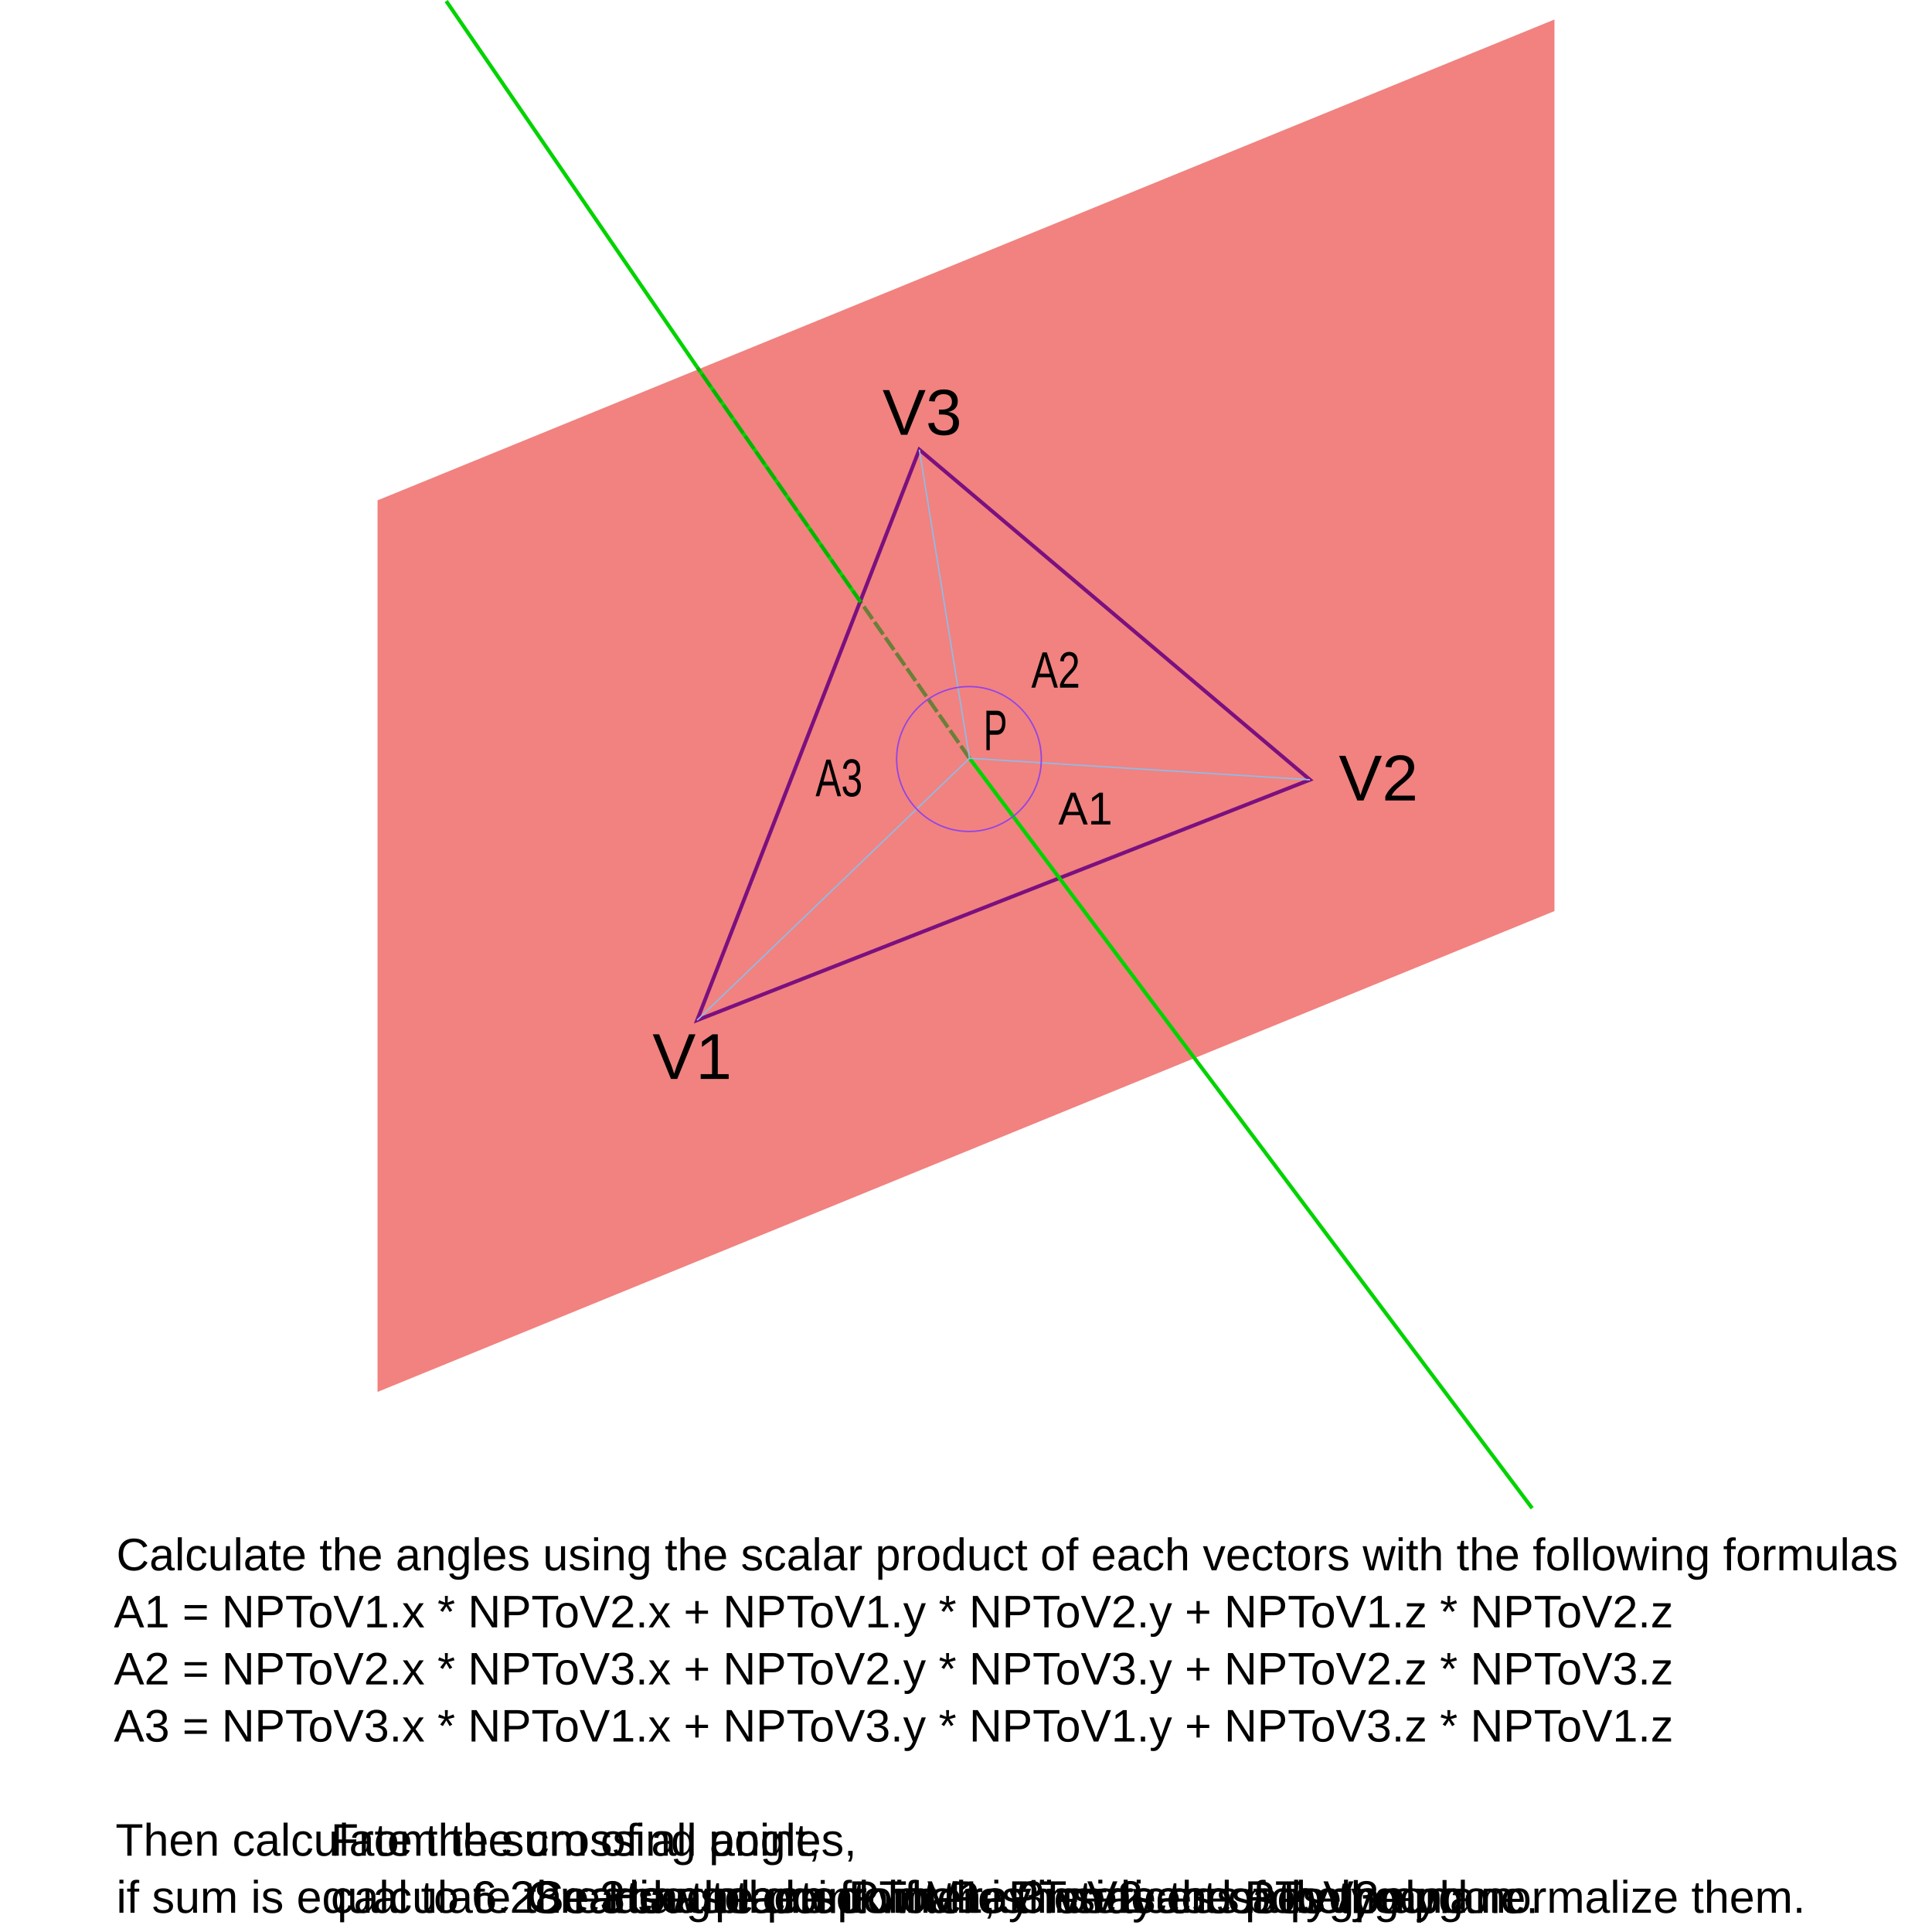
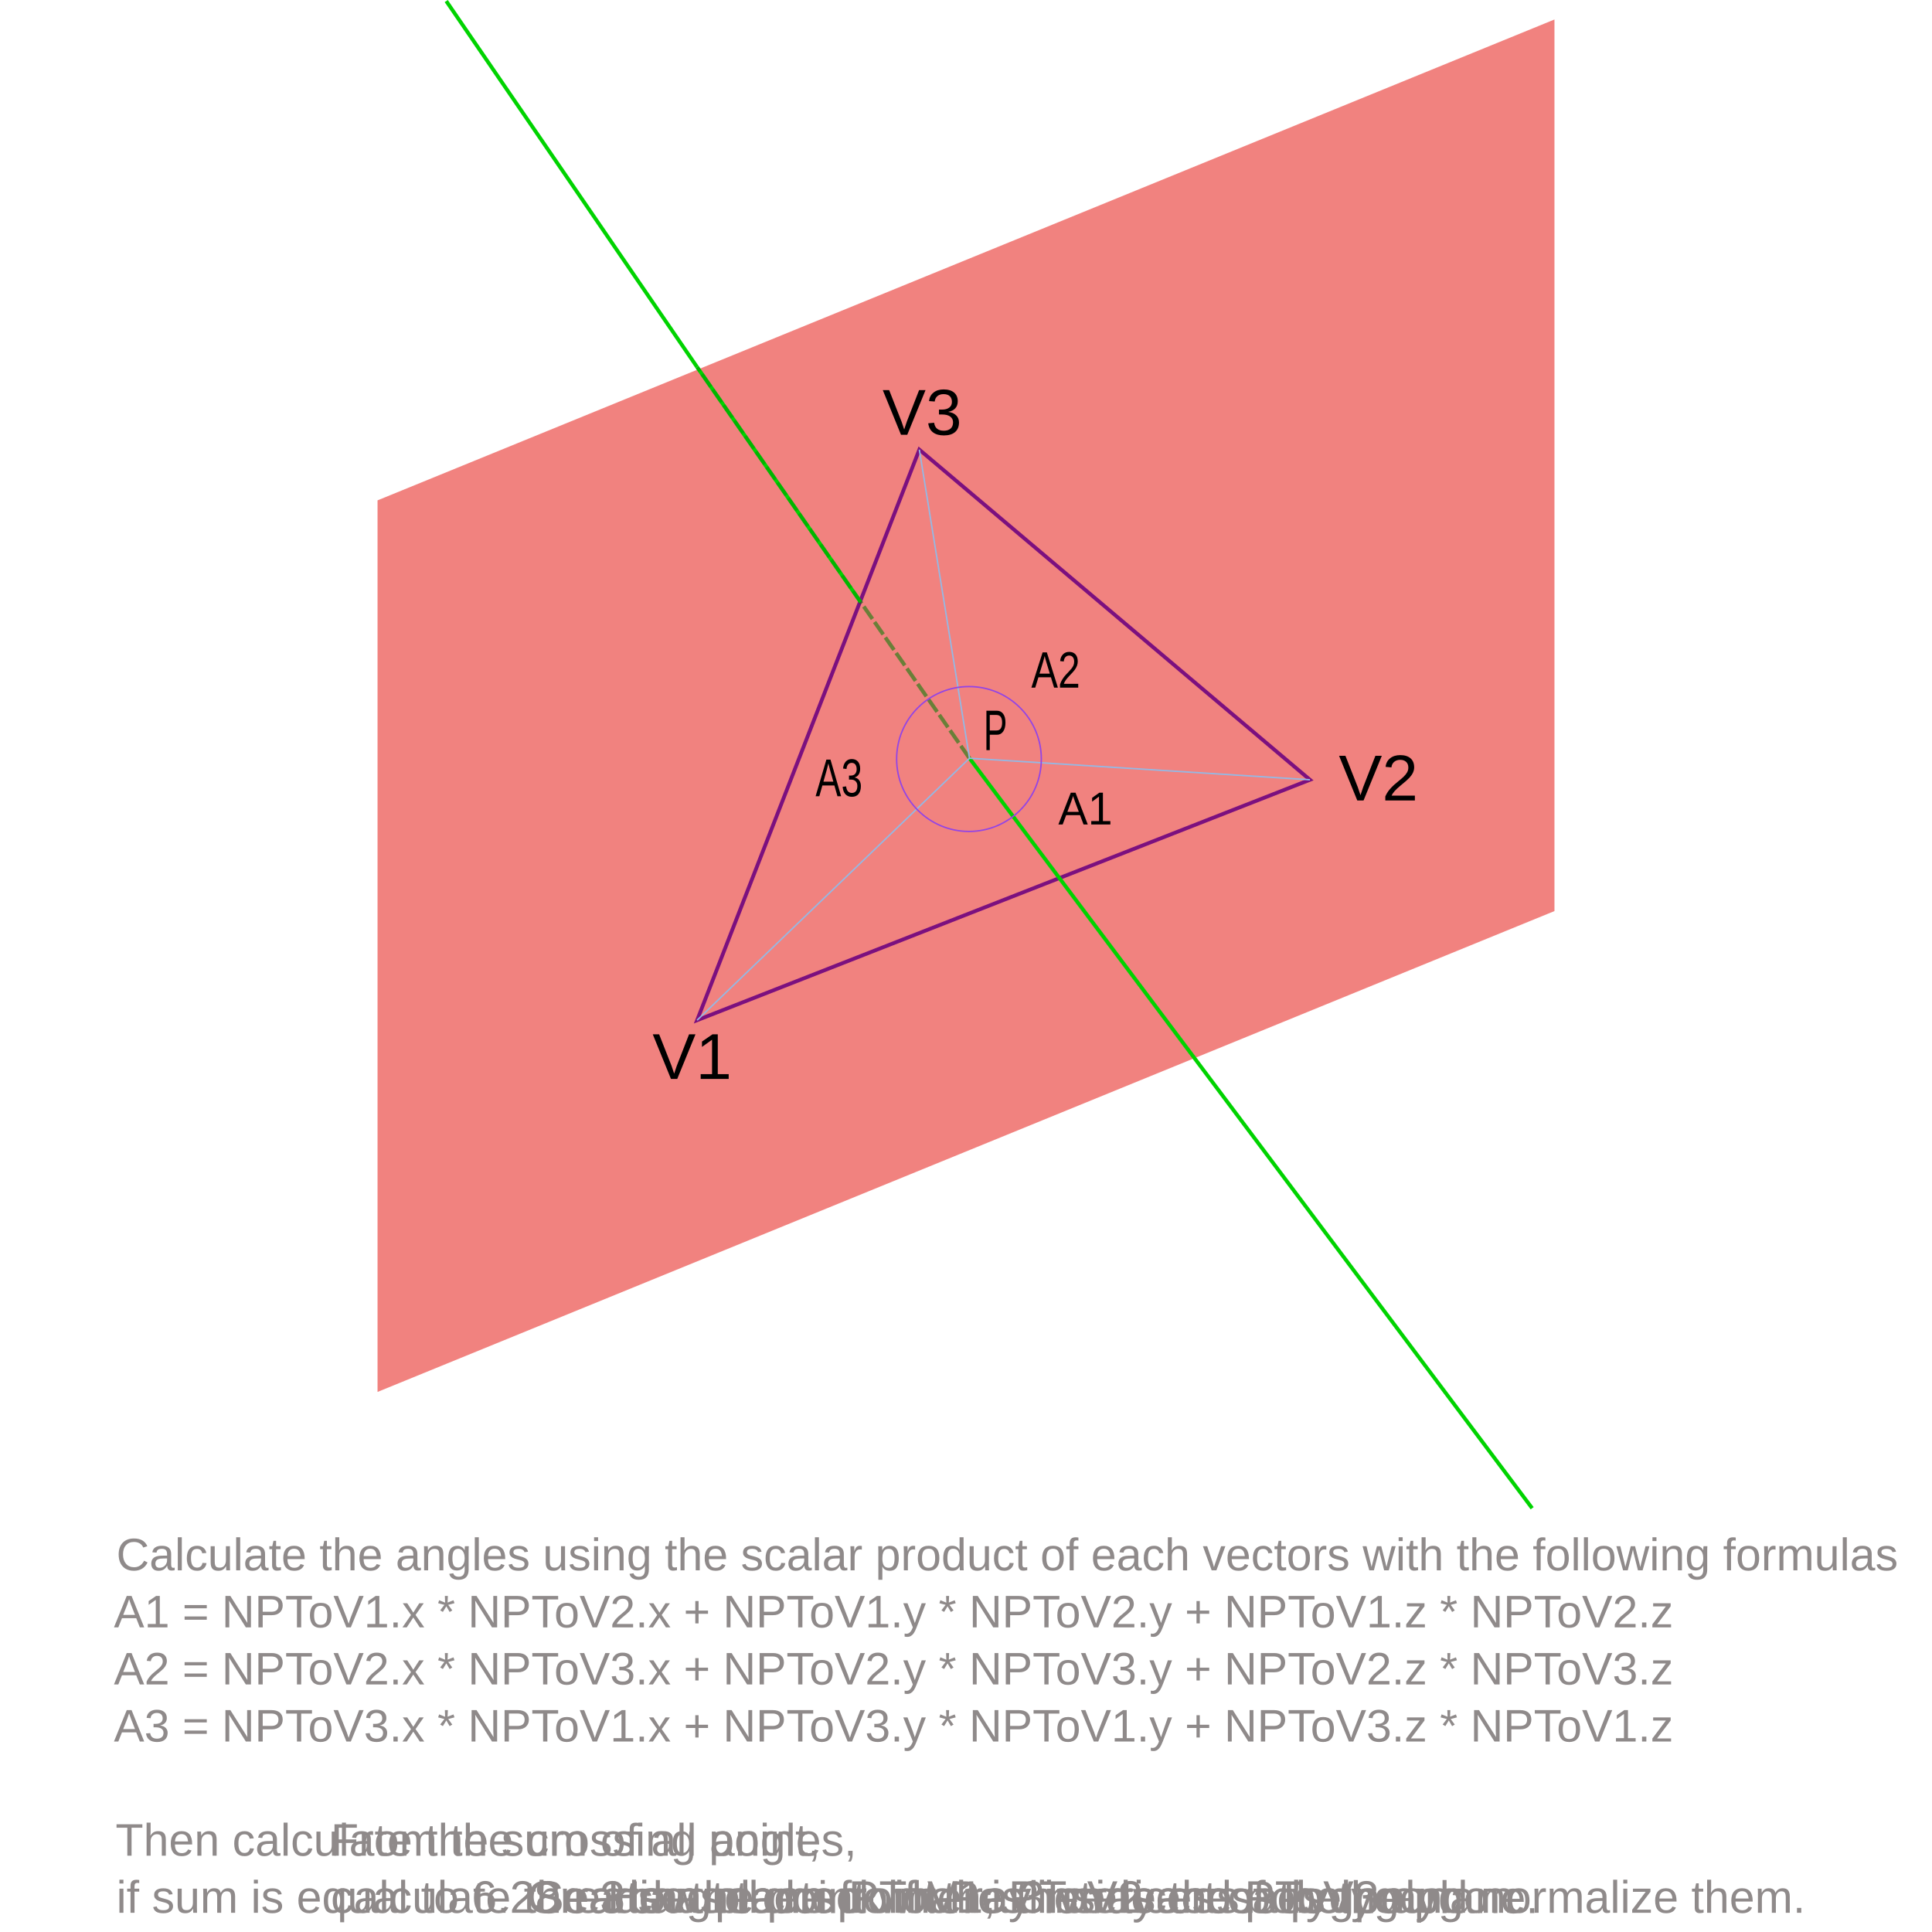
<svg xmlns="http://www.w3.org/2000/svg" width="512" height="512" viewBox="0 0 512 512" version="1.1" id="svg8">
  <g id="layer1">
    <path style="fill:none;stroke:#131aff;stroke-width:1px;stroke-linecap:butt;stroke-linejoin:miter;stroke-opacity:1" d="M 243.628,119.157 184.743,270.365 347.153,206.648 Z" id="polygon" />
    <path id="plane" style="fill:#e40600;fill-opacity:0.501;stroke:none;stroke-width:0.5;stroke-linecap:square;stroke-linejoin:round;stroke-miterlimit:4;stroke-dasharray:none;stroke-dashoffset:0;stroke-opacity:1;paint-order:stroke markers fill" d="M 100.051,132.599 411.949,5.167 V 241.444 L 100.051,368.876 Z">
      <animate id="planeAnim" attributeName="display" values="none;inline;inline;inline;inline;inline" keyTimes="0;0.2;0.4;0.6;0.8;1" dur="30s" begin="0s" repeatCount="indefinite" />
    </path>
    <path style="fill:none;stroke:#00d300;stroke-width:1.002;stroke-linecap:butt;stroke-linejoin:miter;stroke-miterlimit:4;stroke-dasharray:none;stroke-dashoffset:0;stroke-opacity:1" d="M 406.038,399.699 256.925,200.942 M 184.743,97.285 118.259,0.284" id="raySeg1">
    </path>
    <path style="fill:none;stroke:#00d300;stroke-width:1px;stroke-linecap:butt;stroke-linejoin:miter;stroke-opacity:1" d="M 228.064,159.545 184.743,97.285" id="raySeg2">
      <animate id="ray2SegAnim" attributeName="display" values="inline;none;none;none;none;none" keyTimes="0;0.2;0.4;0.6;0.8;1" dur="30s" begin="0s" repeatCount="indefinite" />
    </path>
    <path id="ray3Seg" d="m 256.925,200.942 -28.861,-41.397" style="fill:none;stroke:#007c00;stroke-width:1;stroke-linecap:butt;stroke-linejoin:miter;stroke-miterlimit:4;stroke-dasharray:4, 1;stroke-dashoffset:0;stroke-opacity:0.339">
      <animate id="ray3SegAnim" attributeName="display" values="inline;none;none;none;none;none" keyTimes="0;0.2;0.4;0.6;0.8;1" dur="30s" begin="0s" repeatCount="indefinite" />
    </path>
    <path style="fill:none;stroke:#007c00;stroke-width:1;stroke-linecap:butt;stroke-linejoin:miter;stroke-miterlimit:4;stroke-dasharray:4, 1;stroke-dashoffset:0;stroke-opacity:0.339" d="M 256.925,200.942 184.743,97.285" id="ray4Seg">
      <animate id="ray4SegAnim" attributeName="display" values="none;inline;inline;inline;inline;inline" keyTimes="0;0.2;0.4;0.6;0.8;1" dur="30s" begin="0s" repeatCount="indefinite" />
    </path>
    <path style="fill:none;stroke:#93b9e5;stroke-width:0.378;stroke-linecap:butt;stroke-linejoin:miter;stroke-miterlimit:4;stroke-dasharray:none;stroke-opacity:1" d="m 256.925,200.942 -72.182,69.422" id="PToV1Seg">
      <animate id="PToV1SegAnim" attributeName="display" values="none;none;none;inline;inline;inline" keyTimes="0;0.2;0.4;0.6;0.8;1" dur="30s" begin="0s" repeatCount="indefinite" />
    </path>
    <path style="fill:none;stroke:#93b9e5;stroke-width:0.378;stroke-linecap:butt;stroke-linejoin:miter;stroke-miterlimit:4;stroke-dasharray:none;stroke-opacity:1" d="m 243.628,119.157 13.297,81.785 90.228,5.706" id="PToV2AndPToV3Seg">
      <animate id="PToV2AndPToV3SegAnim" attributeName="display" values="none;none;none;inline;inline;inline" keyTimes="0;0.2;0.4;0.6;0.8;1" dur="30s" begin="0s" repeatCount="indefinite" />
    </path>
    <ellipse style="fill:none;fill-opacity:0.501;stroke:#9344e5;stroke-width:0.378;stroke-linecap:square;stroke-linejoin:round;stroke-miterlimit:4;stroke-dasharray:none;stroke-dashoffset:0;stroke-opacity:1;paint-order:stroke markers fill" id="angles" cx="256.789" cy="201.143" rx="19.172" ry="19.197">
      <animate id="anglesAnim" attributeName="display" values="none;none;none;none;inline;inline" keyTimes="0;0.2;0.4;0.6;0.8;1" dur="30s" begin="0s" repeatCount="indefinite" />
    </ellipse>
    <text xml:space="preserve" style="font-style:normal;font-variant:normal;font-weight:normal;font-stretch:normal;font-size:12px;line-height:1.25;font-family:'Arial';-inkscape-font-specification:'Arial';letter-spacing:0px;word-spacing:0px;fill:#000000;fill-opacity:1;stroke:none;stroke-width:1" x="326.64" y="157.609" id="pText" transform="scale(0.7897818,1.266172)">
      <tspan id="tspan855" x="300" y="157" style="stroke-width:1">
        P
      </tspan>
      <animate id="pTextAnim" attributeName="display" values="none;none;inline;inline;inline;inline" keyTimes="0;0.2;0.4;0.6;0.8;1" dur="30s" begin="0s" repeatCount="indefinite" />
    </text>
    <text xml:space="preserve" style="font-style:normal;font-variant:normal;font-weight:normal;font-stretch:normal;font-size:17.204px;line-height:1.25;font-family:'Arial';-inkscape-font-specification:'Arial';letter-spacing:0px;word-spacing:0px;fill:#000000;fill-opacity:1;stroke:none;stroke-width:1" x="130" y="285.75" id="v1Text" transform="scale(0.999356,1.000644)">
      <tspan id="tspan875" x="130" y="285.75" style="stroke-width:1">
        V1
      </tspan>
      <animate id="v1TextAnim" attributeName="display" values="none;none;none;inline;inline;inline" keyTimes="0;0.2;0.4;0.6;0.8;1" dur="30s" begin="0s" repeatCount="indefinite" />
    </text>
    <text xml:space="preserve" style="font-style:normal;font-variant:normal;font-weight:normal;font-stretch:normal;font-size:17.204px;line-height:1.25;font-family:'Arial';-inkscape-font-specification:'Arial';letter-spacing:0px;word-spacing:0px;fill:#000000;fill-opacity:1;stroke:none;stroke-width:1" x="312" y="212" id="v2Text" transform="scale(0.999356,1.000644)">
      <tspan id="tspan879" x="312" y="212" style="stroke-width:1">
        V2
      </tspan>
      <animate id="v2TextAnim" attributeName="display" values="none;none;none;inline;inline;inline" keyTimes="0;0.2;0.4;0.6;0.8;1" dur="30s" begin="0s" repeatCount="indefinite" />
    </text>
    <text xml:space="preserve" style="font-style:normal;font-variant:normal;font-weight:normal;font-stretch:normal;font-size:17.204px;line-height:1.25;font-family:'Arial';-inkscape-font-specification:'Arial';letter-spacing:0px;word-spacing:0px;fill:#000000;fill-opacity:1;stroke:none;stroke-width:1" x="191" y="115.15" id="v3Text" transform="scale(0.999356,1.000644)">
      <tspan id="tspan883" x="191" y="115.15" style="stroke-width:1">
        V3
      </tspan>
      <animate id="v3TextAnim" attributeName="display" values="none;none;none;inline;inline;inline" keyTimes="0;0.2;0.4;0.6;0.8;1" dur="30s" begin="0s" repeatCount="indefinite" />
    </text>
    <text xml:space="preserve" style="font-style:normal;font-variant:normal;font-weight:normal;font-stretch:normal;font-size:12px;line-height:1.25;font-family:'Arial';-inkscape-font-specification:'Arial';letter-spacing:0px;word-spacing:0px;fill:#000000;fill-opacity:1;stroke:none;stroke-width:1" x="257" y="214" id="a1Text" transform="scale(0.9794195,1.021013)">
      <tspan id="tspan861" x="257" y="214" style="stroke-width:1">
        A1
      </tspan>
      <animate id="a1TextAnim" attributeName="display" values="none;none;none;none;inline;inline" keyTimes="0;0.2;0.4;0.6;0.8;1" dur="30s" begin="0s" repeatCount="indefinite" />
    </text>
    <text xml:space="preserve" style="font-style:normal;font-variant:normal;font-weight:normal;font-stretch:normal;font-size:12px;line-height:1.25;font-family:'Arial';-inkscape-font-specification:'Arial';letter-spacing:0px;word-spacing:0px;fill:#000000;fill-opacity:1;stroke:none;stroke-width:1" x="280" y="161" id="a2Text" transform="scale(0.8834836,1.131883)">
      <tspan id="tspan867" x="280" y="161" style="stroke-width:1">
        A2
      </tspan>
      <animate id="a2TextAnim" attributeName="display" values="none;none;none;none;inline;inline" keyTimes="0;0.2;0.4;0.6;0.8;1" dur="30s" begin="0s" repeatCount="indefinite" />
    </text>
    <text xml:space="preserve" style="font-style:normal;font-variant:normal;font-weight:normal;font-stretch:normal;font-size:12px;line-height:1.25;font-family:'Arial';-inkscape-font-specification:'Arial';letter-spacing:0px;word-spacing:0px;fill:#000000;fill-opacity:1;stroke:none;stroke-width:1" x="225" y="179.3" id="a3Text" transform="scale(0.8497134,1.176867)">
      <tspan id="tspan871" x="225" y="179.3" style="stroke-width:1">
        A3
      </tspan>
      <animate id="a3TextAnim" attributeName="display" values="none;none;none;none;inline;inline" keyTimes="0;0.2;0.4;0.6;0.8;1" dur="30s" begin="0s" repeatCount="indefinite" />
    </text>
-     <text xml:space="preserve" style="font-style:normal;font-variant:normal;font-weight:normal;font-stretch:normal;font-size:12.101px;line-height:1.25;font-family:'Arial';-inkscape-font-specification:'Arial';letter-spacing:0px;word-spacing:0px;fill:#000000;fill-opacity:1;stroke:none;stroke-width:1" x="0.573" y="416.149" id="text889">
+     <text xml:space="preserve" style="font-style:normal;font-variant:normal;font-weight:normal;font-stretch:normal;font-size:12.101px;line-height:1.25;font-family:'Arial';-inkscape-font-specification:'Arial';letter-spacing:0px;word-spacing:0px;fill:#8f8a8a;fill-opacity:1;stroke:none;stroke-width:1" x="0.573" y="416.149" id="text889">
      <tspan x="0.573" y="416.149" id="tspan903" style="stroke-width:1">
        Calculate the angles using the scalar product of each vectors with the following formulas
      </tspan>
      <tspan x="0.573" y="431.275" id="tspan905" style="stroke-width:1">
        A1 = NPToV1.x * NPToV2.x + NPToV1.y * NPToV2.y + NPToV1.z * NPToV2.z
      </tspan>
      <tspan x="0.573" y="446.402" id="tspan907" style="stroke-width:1">
        A2 = NPToV2.x * NPToV3.x + NPToV2.y * NPToV3.y + NPToV2.z * NPToV3.z
      </tspan>
      <tspan x="0.573" y="461.528" id="tspan909" style="stroke-width:1">
        A3 = NPToV3.x * NPToV1.x + NPToV3.y * NPToV1.y + NPToV3.z * NPToV1.z
      </tspan>
      <tspan x="0.573" y="476.654" id="tspan961" style="stroke-width:1" />
      <tspan x="0.573" y="491.78" id="tspan969" style="stroke-width:1">
        Then calculate the sum of all angles,
      </tspan>
      <tspan x="0.573" y="506.907" style="stroke-width:1" id="tspan1347">
        if sum is equal to 6.28 radians then point P is inside the polygon.
      </tspan>
      <animate id="frame5text" attributeName="display" values="none;none;none;none;inline;inline" keyTimes="0;0.2;0.4;0.6;0.8;1" dur="30s" begin="0s" repeatCount="indefinite" />
    </text>
-     <text id="text889-5" y="506.989" x="111.089" style="font-style:normal;font-variant:normal;font-weight:normal;font-stretch:normal;font-size:12.101px;line-height:1.25;font-family:'Arial';-inkscape-font-specification:'Arial';letter-spacing:0px;word-spacing:0px;fill:#000000;fill-opacity:1;stroke:none;stroke-width:1" xml:space="preserve">
+     <text id="text889-5" y="506.989" x="111.089" style="font-style:normal;font-variant:normal;font-weight:normal;font-stretch:normal;font-size:12.101px;line-height:1.25;font-family:'Arial';-inkscape-font-specification:'Arial';letter-spacing:0px;word-spacing:0px;fill:#8f8a8a;fill-opacity:1;stroke:none;stroke-width:1" xml:space="preserve">
      <tspan style="stroke-width:1" y="506.989" x="111.089" id="tspan1412">
        Search the point where the ray crosses the plane.
      </tspan>
      <animate id="frame3text" attributeName="display" values="none;none;inline;none;none;none" keyTimes="0;0.2;0.4;0.6;0.8;1" dur="30s" begin="0s" repeatCount="indefinite" />
    </text>
-     <text xml:space="preserve" style="font-style:normal;font-variant:normal;font-weight:normal;font-stretch:normal;font-size:12.101px;line-height:1.25;font-family:'Arial';-inkscape-font-specification:'Arial';letter-spacing:0px;word-spacing:0px;fill:#000000;fill-opacity:1;stroke:none;stroke-width:1" x="130.73" y="506.907" id="text889-5-7">
+     <text xml:space="preserve" style="font-style:normal;font-variant:normal;font-weight:normal;font-stretch:normal;font-size:12.101px;line-height:1.25;font-family:'Arial';-inkscape-font-specification:'Arial';letter-spacing:0px;word-spacing:0px;fill:#8f8a8a;fill-opacity:1;stroke:none;stroke-width:1" x="130.73" y="506.907" id="text889-5-7">
      <tspan id="tspan1412-9" x="130.73" y="506.907" style="stroke-width:1">
        How to check if a ray intersects a polygon.
      </tspan>
      <animate id="frame1text" attributeName="display" values="inline;none;none;none;none;none" keyTimes="0;0.2;0.4;0.6;0.8;1" dur="30s" begin="0s" repeatCount="indefinite" />
    </text>
-     <text xml:space="preserve" style="font-style:normal;font-variant:normal;font-weight:normal;font-stretch:normal;font-size:12.101px;line-height:1.25;font-family:'Arial';-inkscape-font-specification:'Arial';letter-spacing:0px;word-spacing:0px;fill:#000000;fill-opacity:1;stroke:none;stroke-width:1" x="109.405" y="506.907" id="text889-5-6">
+     <text xml:space="preserve" style="font-style:normal;font-variant:normal;font-weight:normal;font-stretch:normal;font-size:12.101px;line-height:1.25;font-family:'Arial';-inkscape-font-specification:'Arial';letter-spacing:0px;word-spacing:0px;fill:#8f8a8a;fill-opacity:1;stroke:none;stroke-width:1" x="109.405" y="506.907" id="text889-5-6">
      <tspan id="tspan1412-0" x="109.405" y="506.907" style="stroke-width:1">
        Create a plane from the 3 vertices of the polygon.
      </tspan>
      <animate id="frame2text" attributeName="display" values="none;inline;none;none;none;none" keyTimes="0;0.2;0.4;0.6;0.8;1" dur="30s" begin="0s" repeatCount="indefinite" />
    </text>
-     <text id="text889-8" y="491.78" x="57.397" style="font-style:normal;font-variant:normal;font-weight:normal;font-stretch:normal;font-size:12.101px;line-height:1.25;font-family:'Arial';-inkscape-font-specification:'Arial';letter-spacing:0px;word-spacing:0px;fill:#000000;fill-opacity:1;stroke:none;stroke-width:1" xml:space="preserve">
+     <text id="text889-8" y="491.78" x="57.397" style="font-style:normal;font-variant:normal;font-weight:normal;font-stretch:normal;font-size:12.101px;line-height:1.25;font-family:'Arial';-inkscape-font-specification:'Arial';letter-spacing:0px;word-spacing:0px;fill:#8f8a8a;fill-opacity:1;stroke:none;stroke-width:1" xml:space="preserve">
      <tspan id="tspan1347-1" style="stroke-width:1" y="491.78" x="57.397">
        From the crossing point,
      </tspan>
      <tspan style="stroke-width:1" y="506.907" x="57.397" id="tspan1524">
        calculate the 3 segments PToV1, PToV2 and PToV3 and normalize them.
      </tspan>
      <animate id="frame4text" attributeName="display" values="none;none;none;inline;none;none" keyTimes="0;0.2;0.4;0.6;0.8;1" dur="30s" begin="0s" repeatCount="indefinite" />
    </text>
  </g>
</svg>
